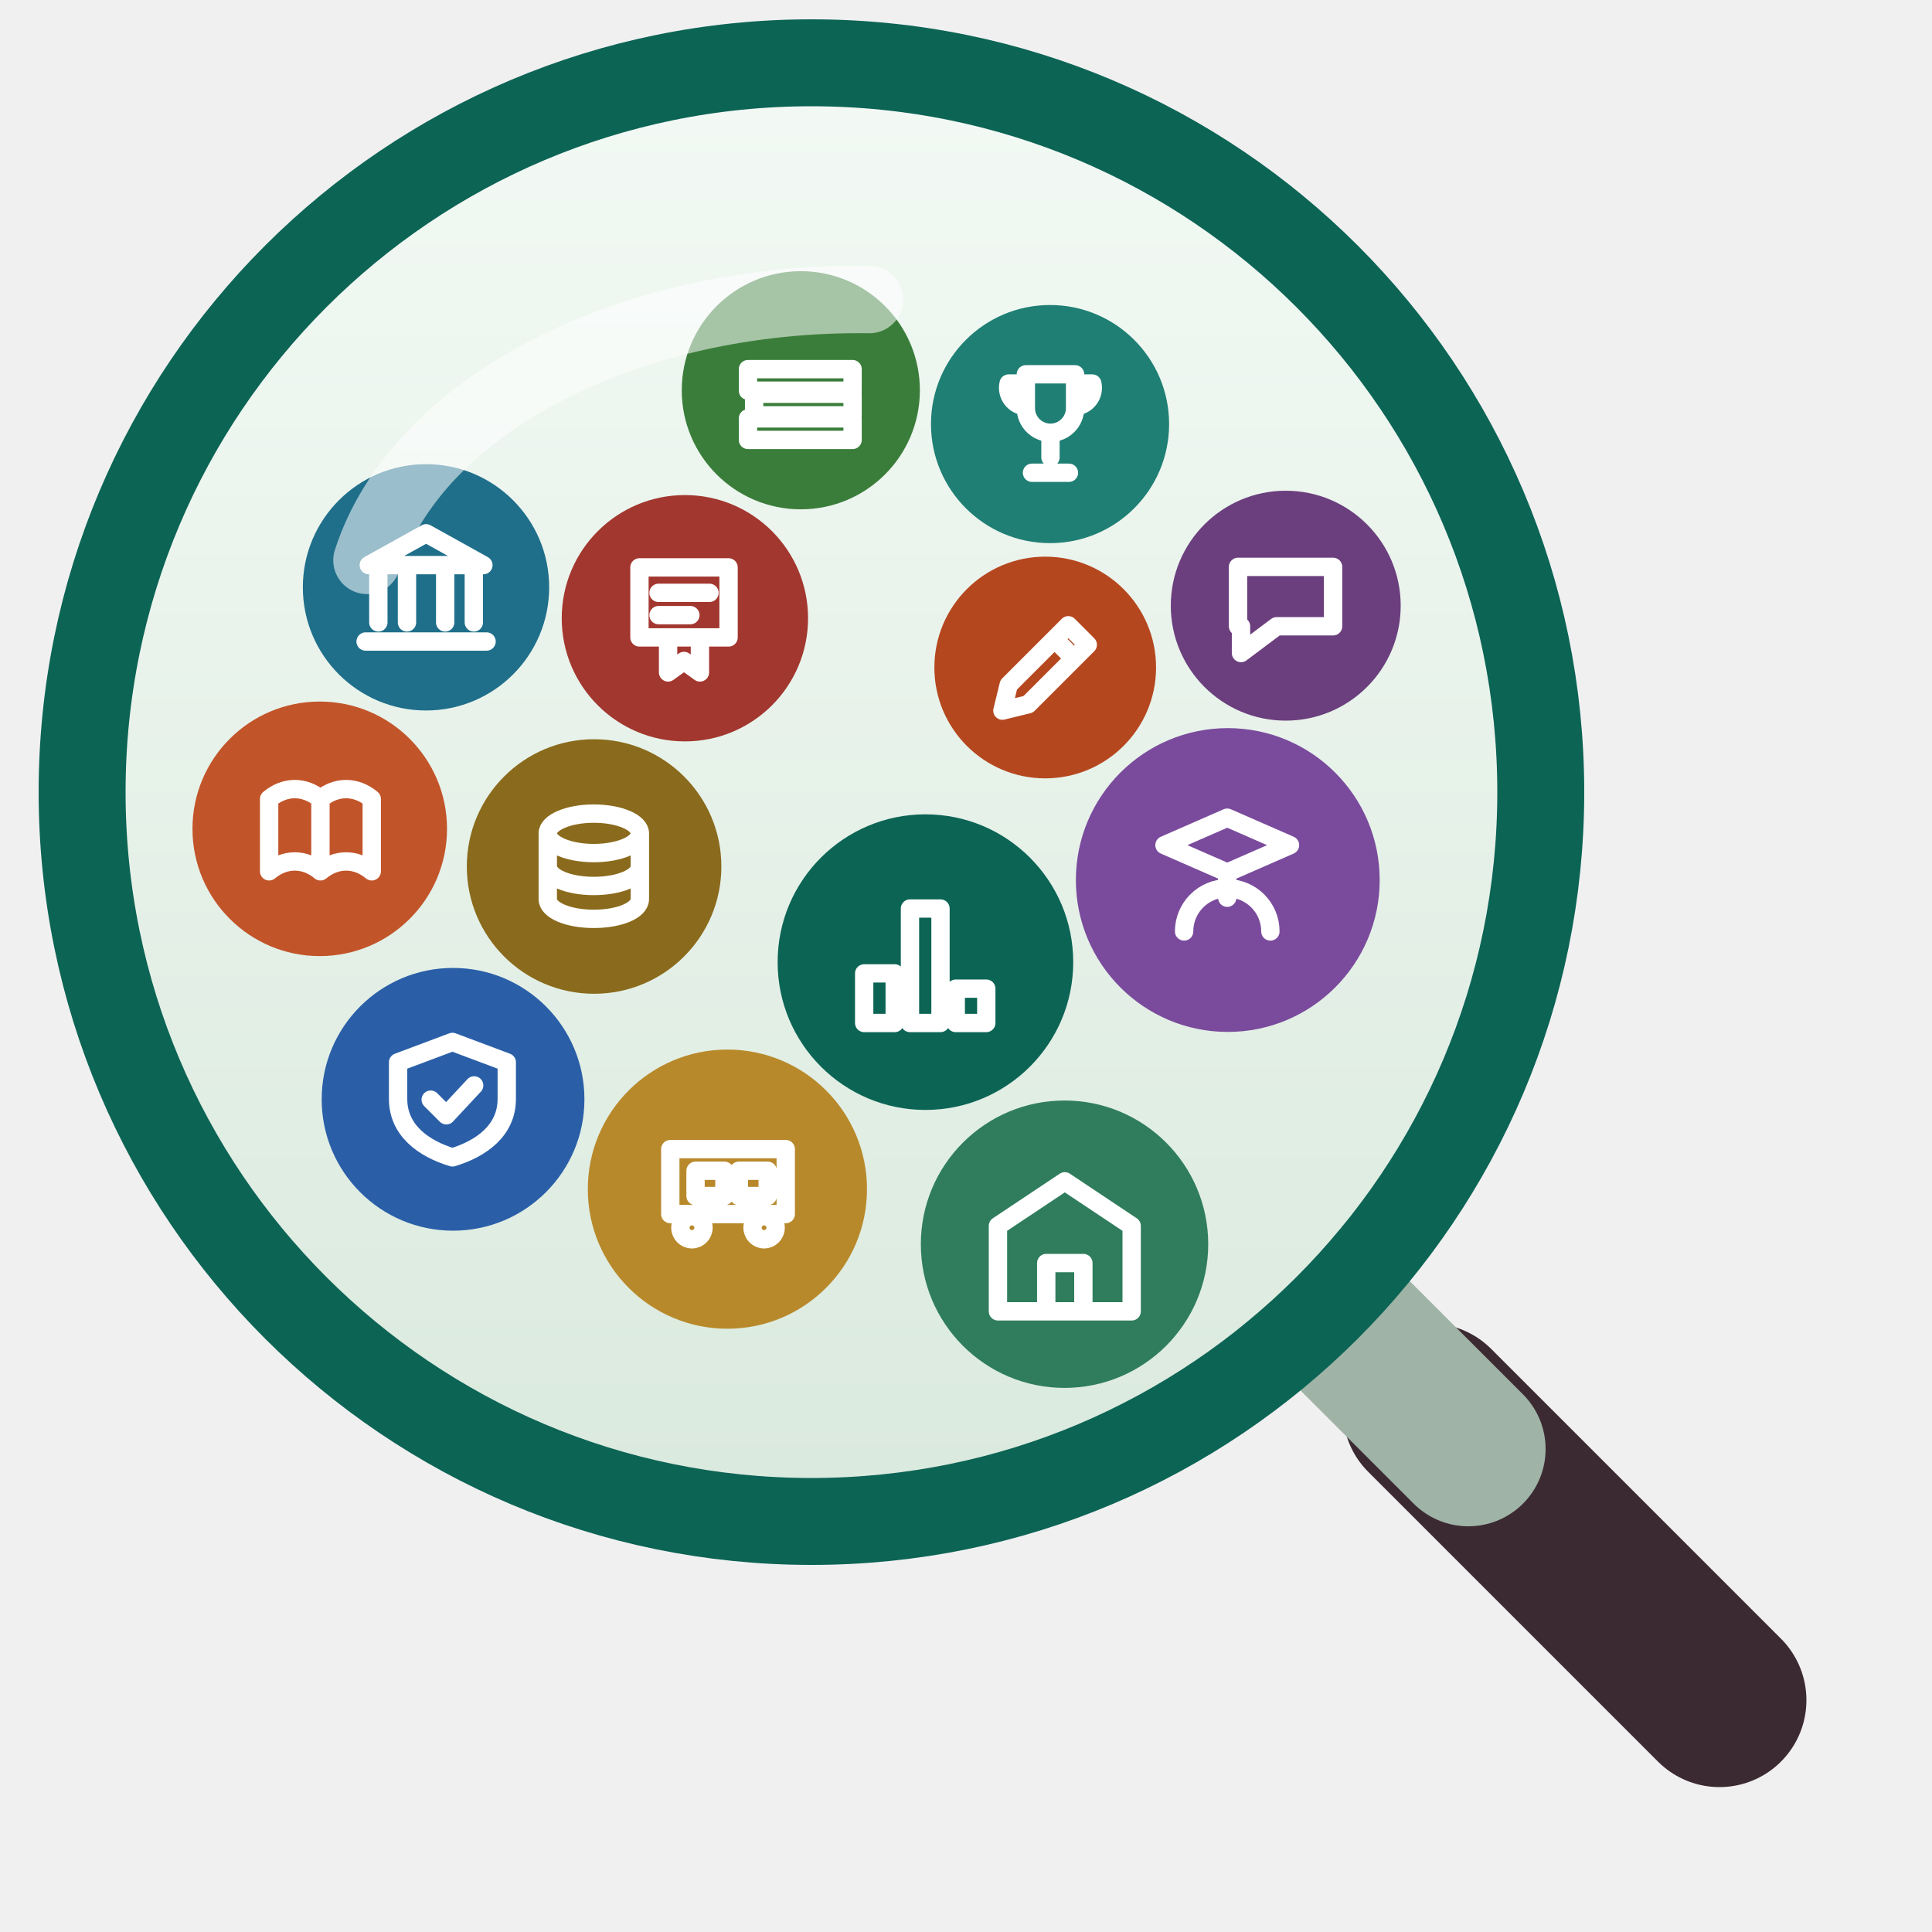
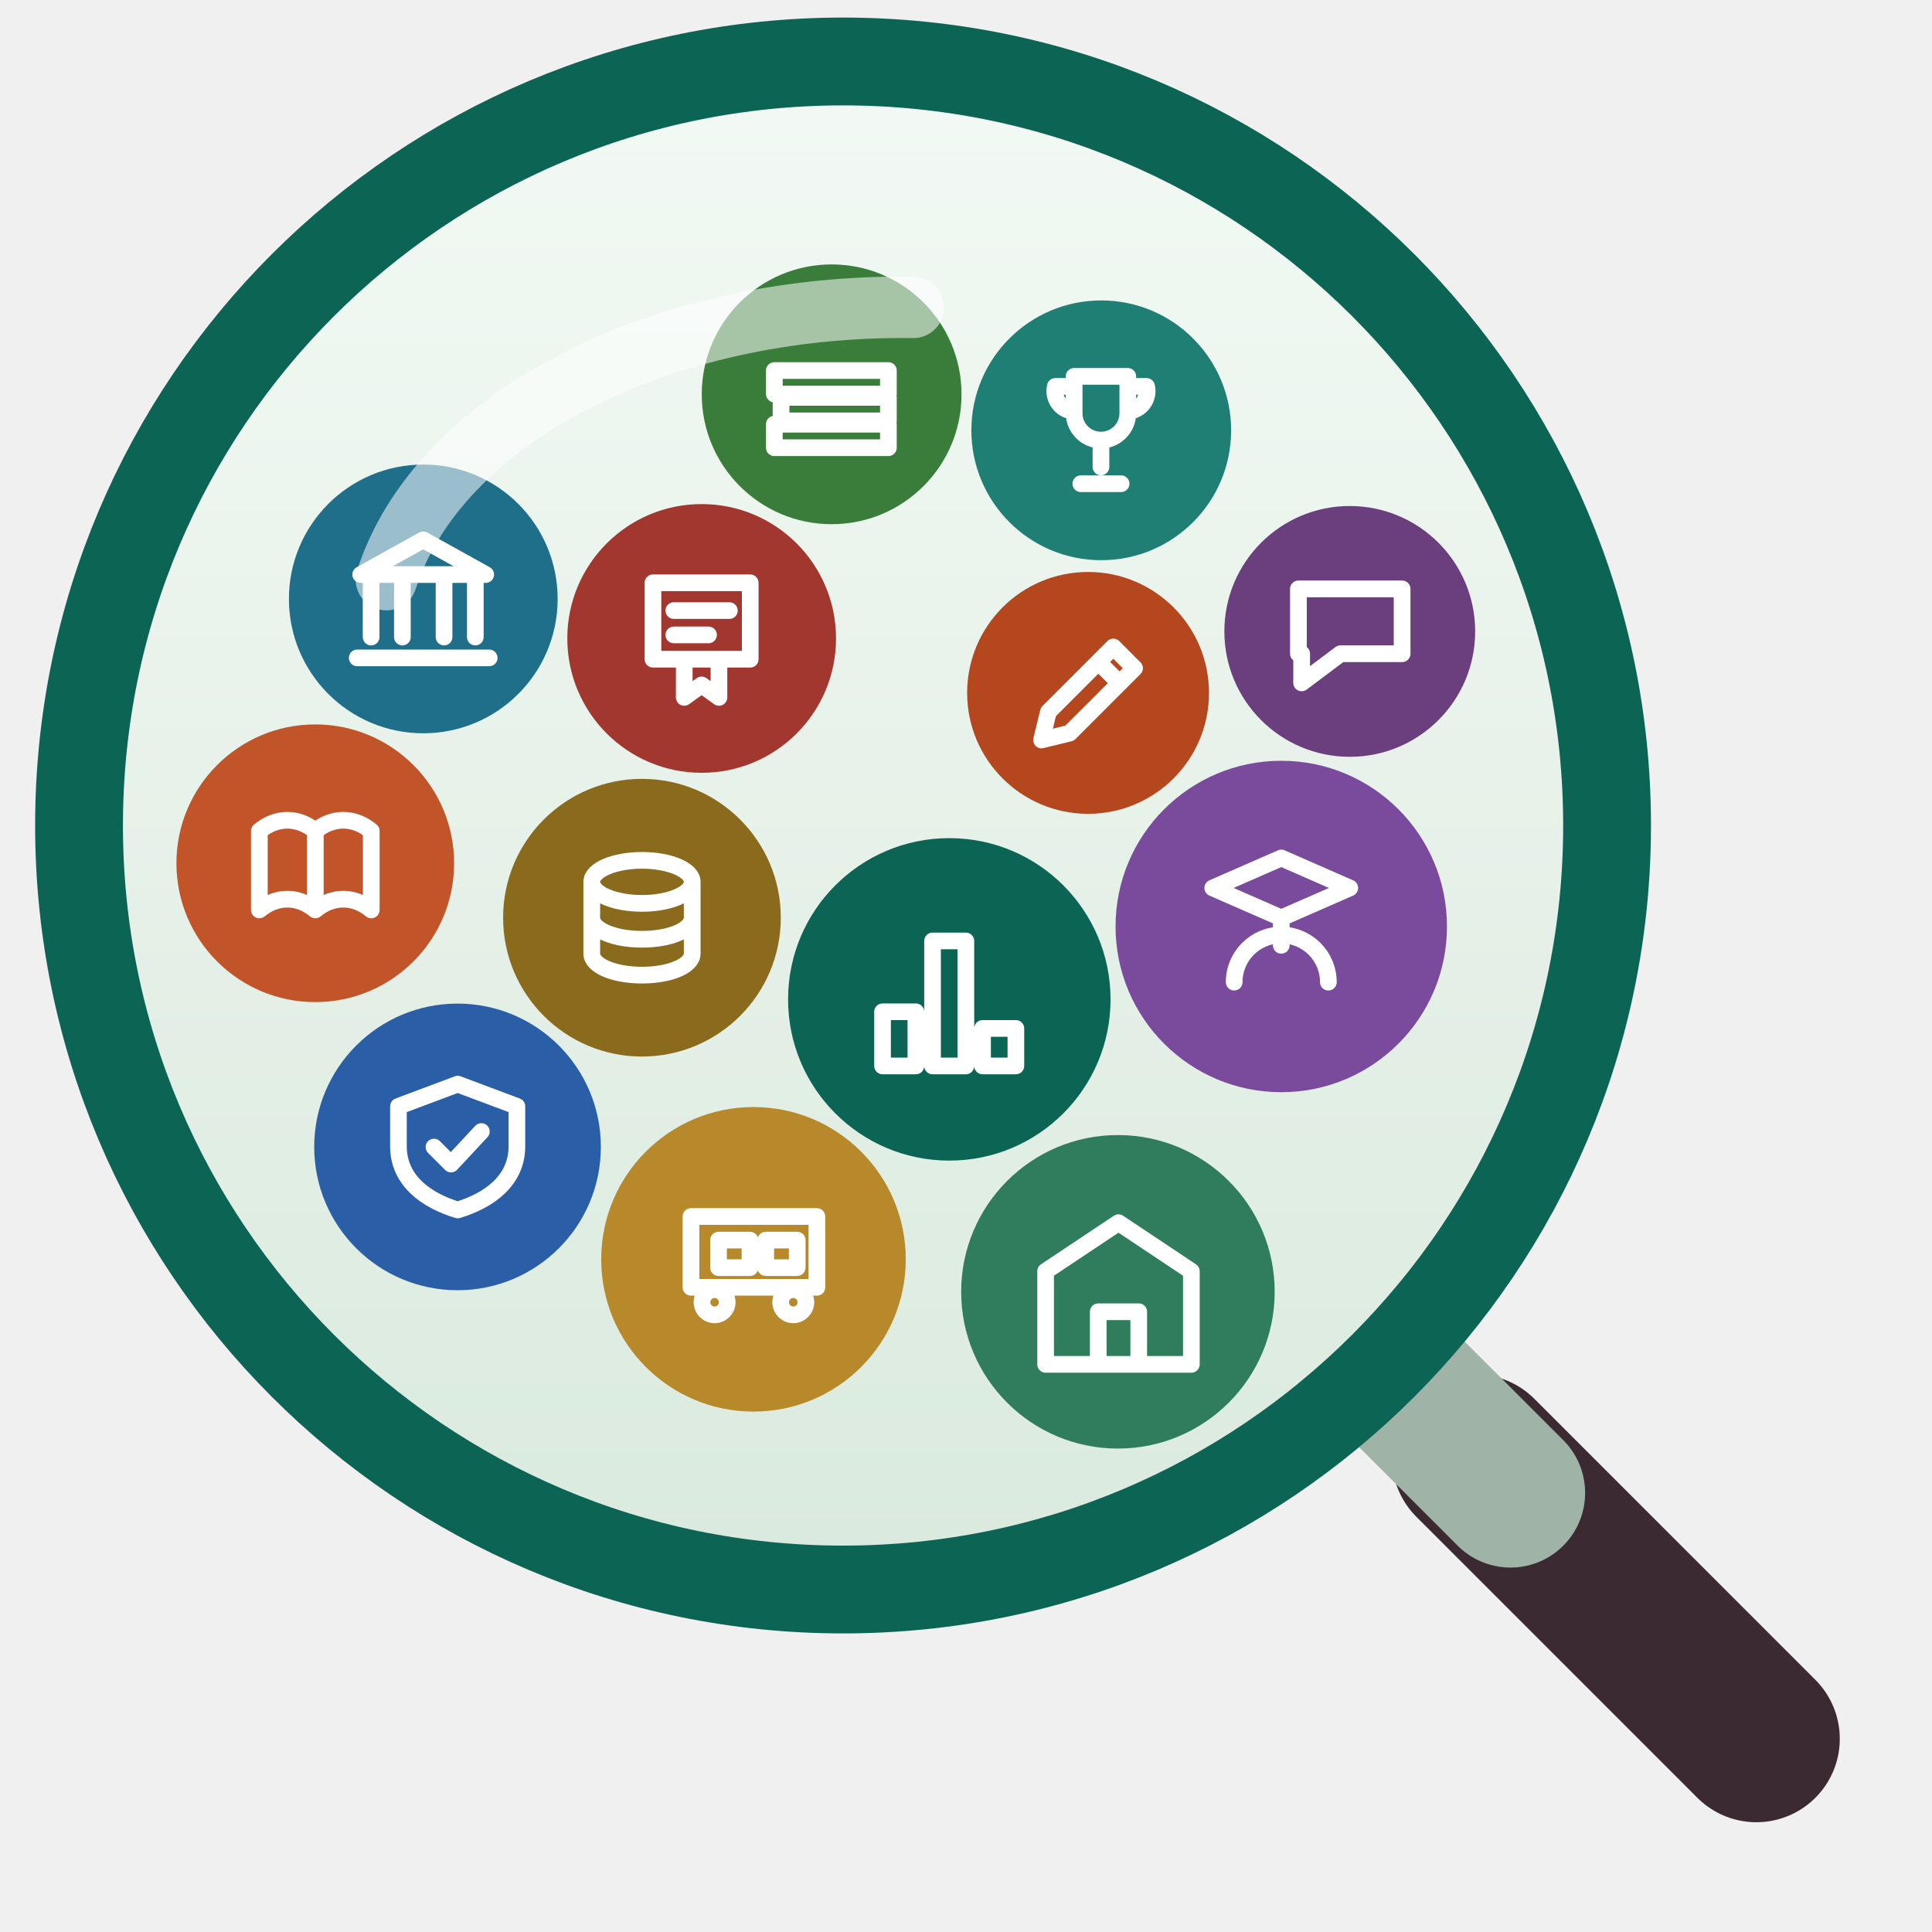
- <svg xmlns="http://www.w3.org/2000/svg" viewBox="0 0 200 200" width="200" height="200" role="img" aria-label="Dubai Schools">
+ <svg xmlns="http://www.w3.org/2000/svg" viewBox="0 0 220 220" width="220" height="220" role="img" aria-label="Dubai Schools">
  <defs>
    <clipPath id="lensClip">
-       <circle cx="84" cy="82" r="71" />
+       <circle cx="96" cy="94" r="82" />
    </clipPath>
    <linearGradient id="glass" x1="0" y1="0" x2="0" y2="1">
      <stop offset="0" stop-color="#f2f9f4" />
      <stop offset="1" stop-color="#dbeade" />
    </linearGradient>
  </defs>
-   <path d="M148 146 L178 176" stroke="#3c2a33" stroke-width="18" stroke-linecap="round" fill="none" />
-   <path d="M136 134 L152 150" stroke="#9fb4a6" stroke-width="16" stroke-linecap="round" fill="none" />
-   <circle cx="84" cy="82" r="71" fill="url(#glass)" />
+   <path d="M168 166 L200 198" stroke="#3c2a33" stroke-width="19" stroke-linecap="round" fill="none" />
+   <path d="M155 153 L172 170" stroke="#9fb4a6" stroke-width="17" stroke-linecap="round" fill="none" />
+   <circle cx="96" cy="94" r="82" fill="url(#glass)" />
  <g clip-path="url(#lensClip)">
    <g class="bub" style="--i:0">
-       <circle cx="127.1" cy="91.1" r="15.725" fill="#7a4b9c" />
-       <g transform="translate(117.3 81.4) scale(0.812)" fill="none" stroke="#fff" stroke-width="2.34" stroke-linecap="round" stroke-linejoin="round">
+       <circle cx="145.9" cy="105.5" r="18.87" fill="#7a4b9c" />
+       <g transform="translate(134.2 93.8) scale(0.975)" fill="none" stroke="#fff" stroke-width="1.95" stroke-linecap="round" stroke-linejoin="round">
        <path d="M4 7.5 12 4l8 3.5-8 3.5z M12 11v3.2 M6.5 18.5a5.5 5.5 0 0 1 11 0" />
      </g>
    </g>
    <g class="bub" style="--i:1">
-       <circle cx="95.8" cy="99.6" r="15.3" fill="#0c6455" />
-       <g transform="translate(86.3 90.1) scale(0.790)" fill="none" stroke="#fff" stroke-width="2.40" stroke-linecap="round" stroke-linejoin="round">
+       <circle cx="108.1" cy="113.8" r="18.36" fill="#0c6455" />
+       <g transform="translate(96.7 102.4) scale(0.949)" fill="none" stroke="#fff" stroke-width="2.00" stroke-linecap="round" stroke-linejoin="round">
        <path d="M4 20v-6.5h4V20z M10 20V5h4v15z M16 20v-4.5h4V20z" />
      </g>
    </g>
    <g class="bub" style="--i:2">
-       <circle cx="110.2" cy="128.8" r="14.875" fill="#2f7d5c" />
-       <g transform="translate(101.0 119.6) scale(0.769)" fill="none" stroke="#fff" stroke-width="2.47" stroke-linecap="round" stroke-linejoin="round">
+       <circle cx="127.3" cy="147.1" r="17.85" fill="#2f7d5c" />
+       <g transform="translate(116.3 136.0) scale(0.922)" fill="none" stroke="#fff" stroke-width="2.06" stroke-linecap="round" stroke-linejoin="round">
        <path d="M12 3.5 21 9.5V21H3V9.5z M9.5 21v-6.5h5V21" />
      </g>
    </g>
    <g class="bub" style="--i:3">
-       <circle cx="75.3" cy="123.1" r="14.45" fill="#b8892b" />
-       <g transform="translate(66.4 114.1) scale(0.747)" fill="none" stroke="#fff" stroke-width="2.54" stroke-linecap="round" stroke-linejoin="round">
+       <circle cx="85.8" cy="143.4" r="17.34" fill="#b8892b" />
+       <g transform="translate(75.1 132.7) scale(0.896)" fill="none" stroke="#fff" stroke-width="2.12" stroke-linecap="round" stroke-linejoin="round">
        <path d="M4 6.5h16v9H4z M4 15.5h16 M7.5 9.5h4v3.5h-4z M13.5 9.5h4v3.5h-4z M7 19a1.6 1.6 0 1 1 0-3.2 1.6 1.6 0 0 1 0 3.2z M17 19a1.6 1.6 0 1 1 0-3.2 1.6 1.6 0 0 1 0 3.2z" />
      </g>
    </g>
    <g class="bub" style="--i:4">
-       <circle cx="46.9" cy="113.8" r="13.6" fill="#2a5fa8" />
-       <g transform="translate(38.4 105.4) scale(0.703)" fill="none" stroke="#fff" stroke-width="2.70" stroke-linecap="round" stroke-linejoin="round">
+       <circle cx="52.1" cy="130.6" r="16.32" fill="#2a5fa8" />
+       <g transform="translate(42.0 120.5) scale(0.843)" fill="none" stroke="#fff" stroke-width="2.25" stroke-linecap="round" stroke-linejoin="round">
        <path d="M12 3.5 20 6.5v5.4c0 4.6-3.7 7.3-8 8.6-4.3-1.3-8-4-8-8.6V6.5z M8.8 12l2.3 2.3 4.1-4.4" />
      </g>
    </g>
    <g class="bub" style="--i:5">
-       <circle cx="33.1" cy="85.8" r="13.175" fill="#c2542a" />
-       <g transform="translate(25.0 77.6) scale(0.681)" fill="none" stroke="#fff" stroke-width="2.79" stroke-linecap="round" stroke-linejoin="round">
+       <circle cx="35.9" cy="98.3" r="15.81" fill="#c2542a" />
+       <g transform="translate(26.1 88.5) scale(0.817)" fill="none" stroke="#fff" stroke-width="2.33" stroke-linecap="round" stroke-linejoin="round">
        <path d="M12 7.5c-2.4-2-5.4-2-7.8 0v11c2.4-2 5.4-2 7.8 0 2.4-2 5.4-2 7.8 0v-11c-2.4-2-5.4-2-7.8 0z M12 7.5v11" />
      </g>
    </g>
    <g class="bub" style="--i:6">
-       <circle cx="61.5" cy="89.7" r="13.175" fill="#8a6a1c" />
-       <g transform="translate(53.3 81.5) scale(0.681)" fill="none" stroke="#fff" stroke-width="2.79" stroke-linecap="round" stroke-linejoin="round">
+       <circle cx="73.1" cy="104.5" r="15.81" fill="#8a6a1c" />
+       <g transform="translate(63.3 94.7) scale(0.817)" fill="none" stroke="#fff" stroke-width="2.33" stroke-linecap="round" stroke-linejoin="round">
        <path d="M5 7a7 3 0 1 0 14 0A7 3 0 0 0 5 7z M5 7v5c0 1.7 3.1 3 7 3s7-1.3 7-3V7 M5 12v5c0 1.7 3.1 3 7 3s7-1.3 7-3v-5" />
      </g>
    </g>
    <g class="bub" style="--i:7">
-       <circle cx="44.1" cy="60.8" r="12.75" fill="#1f6f8b" />
-       <g transform="translate(36.2 52.9) scale(0.659)" fill="none" stroke="#fff" stroke-width="2.88" stroke-linecap="round" stroke-linejoin="round">
+       <circle cx="48.2" cy="68.2" r="15.3" fill="#1f6f8b" />
+       <g transform="translate(38.7 58.7) scale(0.791)" fill="none" stroke="#fff" stroke-width="2.40" stroke-linecap="round" stroke-linejoin="round">
        <path d="M12 3.5 21 8.5H3z M4.5 8.5v9 M9 8.5v9 M15 8.5v9 M19.5 8.5v9 M2.5 20.5h19" />
      </g>
    </g>
    <g class="bub" style="--i:8">
-       <circle cx="70.9" cy="64.0" r="12.75" fill="#a2372f" />
-       <g transform="translate(62.9 56.1) scale(0.659)" fill="none" stroke="#fff" stroke-width="2.88" stroke-linecap="round" stroke-linejoin="round">
+       <circle cx="79.9" cy="72.7" r="15.3" fill="#a2372f" />
+       <g transform="translate(70.4 63.2) scale(0.791)" fill="none" stroke="#fff" stroke-width="2.40" stroke-linecap="round" stroke-linejoin="round">
        <path d="M5 4h14v11H5z M8 8h8 M8 11.5h5 M9.5 15v5.5l2.5-1.8 2.5 1.8V15" />
      </g>
    </g>
    <g class="bub" style="--i:9">
-       <circle cx="82.9" cy="40.4" r="12.325" fill="#3a7d3a" />
-       <g transform="translate(75.2 32.8) scale(0.637)" fill="none" stroke="#fff" stroke-width="2.98" stroke-linecap="round" stroke-linejoin="round">
+       <circle cx="94.7" cy="44.9" r="14.79" fill="#3a7d3a" />
+       <g transform="translate(85.5 35.7) scale(0.764)" fill="none" stroke="#fff" stroke-width="2.49" stroke-linecap="round" stroke-linejoin="round">
        <path d="M3.5 16.5h17v3.5h-17z M4.5 12.5h16v3.5h-16z M3.5 8.5h17V12h-17z" />
      </g>
    </g>
    <g class="bub" style="--i:10">
-       <circle cx="108.7" cy="43.9" r="12.325" fill="#1f7f74" />
-       <g transform="translate(101.1 36.2) scale(0.637)" fill="none" stroke="#fff" stroke-width="2.98" stroke-linecap="round" stroke-linejoin="round">
+       <circle cx="125.4" cy="49.0" r="14.79" fill="#1f7f74" />
+       <g transform="translate(116.2 39.8) scale(0.764)" fill="none" stroke="#fff" stroke-width="2.49" stroke-linecap="round" stroke-linejoin="round">
        <path d="M8 4h8v5.5a4 4 0 0 1-8 0z M8 5.5H5.2A3 3 0 0 0 8 9.2 M16 5.5h2.8A3 3 0 0 1 16 9.2 M12 13.5v4 M9 20h6" />
      </g>
    </g>
    <g class="bub" style="--i:11">
-       <circle cx="133.1" cy="62.7" r="11.9" fill="#6b3f7d" />
-       <g transform="translate(125.7 55.3) scale(0.615)" fill="none" stroke="#fff" stroke-width="3.09" stroke-linecap="round" stroke-linejoin="round">
+       <circle cx="153.7" cy="71.9" r="14.28" fill="#6b3f7d" />
+       <g transform="translate(144.9 63.0) scale(0.738)" fill="none" stroke="#fff" stroke-width="2.58" stroke-linecap="round" stroke-linejoin="round">
        <path d="M4 5.5h16v10h-9.5L4.5 20v-4.5H4z" />
      </g>
    </g>
    <g class="bub" style="--i:12">
-       <circle cx="108.2" cy="69.1" r="11.475" fill="#b5471f" />
-       <g transform="translate(101.1 62.0) scale(0.593)" fill="none" stroke="#fff" stroke-width="3.20" stroke-linecap="round" stroke-linejoin="round">
+       <circle cx="123.9" cy="78.9" r="13.77" fill="#b5471f" />
+       <g transform="translate(115.4 70.4) scale(0.711)" fill="none" stroke="#fff" stroke-width="2.67" stroke-linecap="round" stroke-linejoin="round">
        <path d="M4.5 19.5 5.6 15 16 4.6l3.4 3.4L9 18.4z M13.6 7 17 10.4" />
      </g>
    </g>
  </g>
-   <circle cx="84" cy="82" r="75.5" fill="none" stroke="#0c6455" stroke-width="9" />
-   <path d="M38 58a52 34 0 0 1 52-27" stroke="#ffffff" stroke-width="7" stroke-linecap="round" fill="none" opacity=".55" />
+   <circle cx="96" cy="94" r="87" fill="none" stroke="#0c6455" stroke-width="10" />
+   <path d="M44 66a60 39 0 0 1 60-31" stroke="#ffffff" stroke-width="7" stroke-linecap="round" fill="none" opacity=".55" />
</svg>
